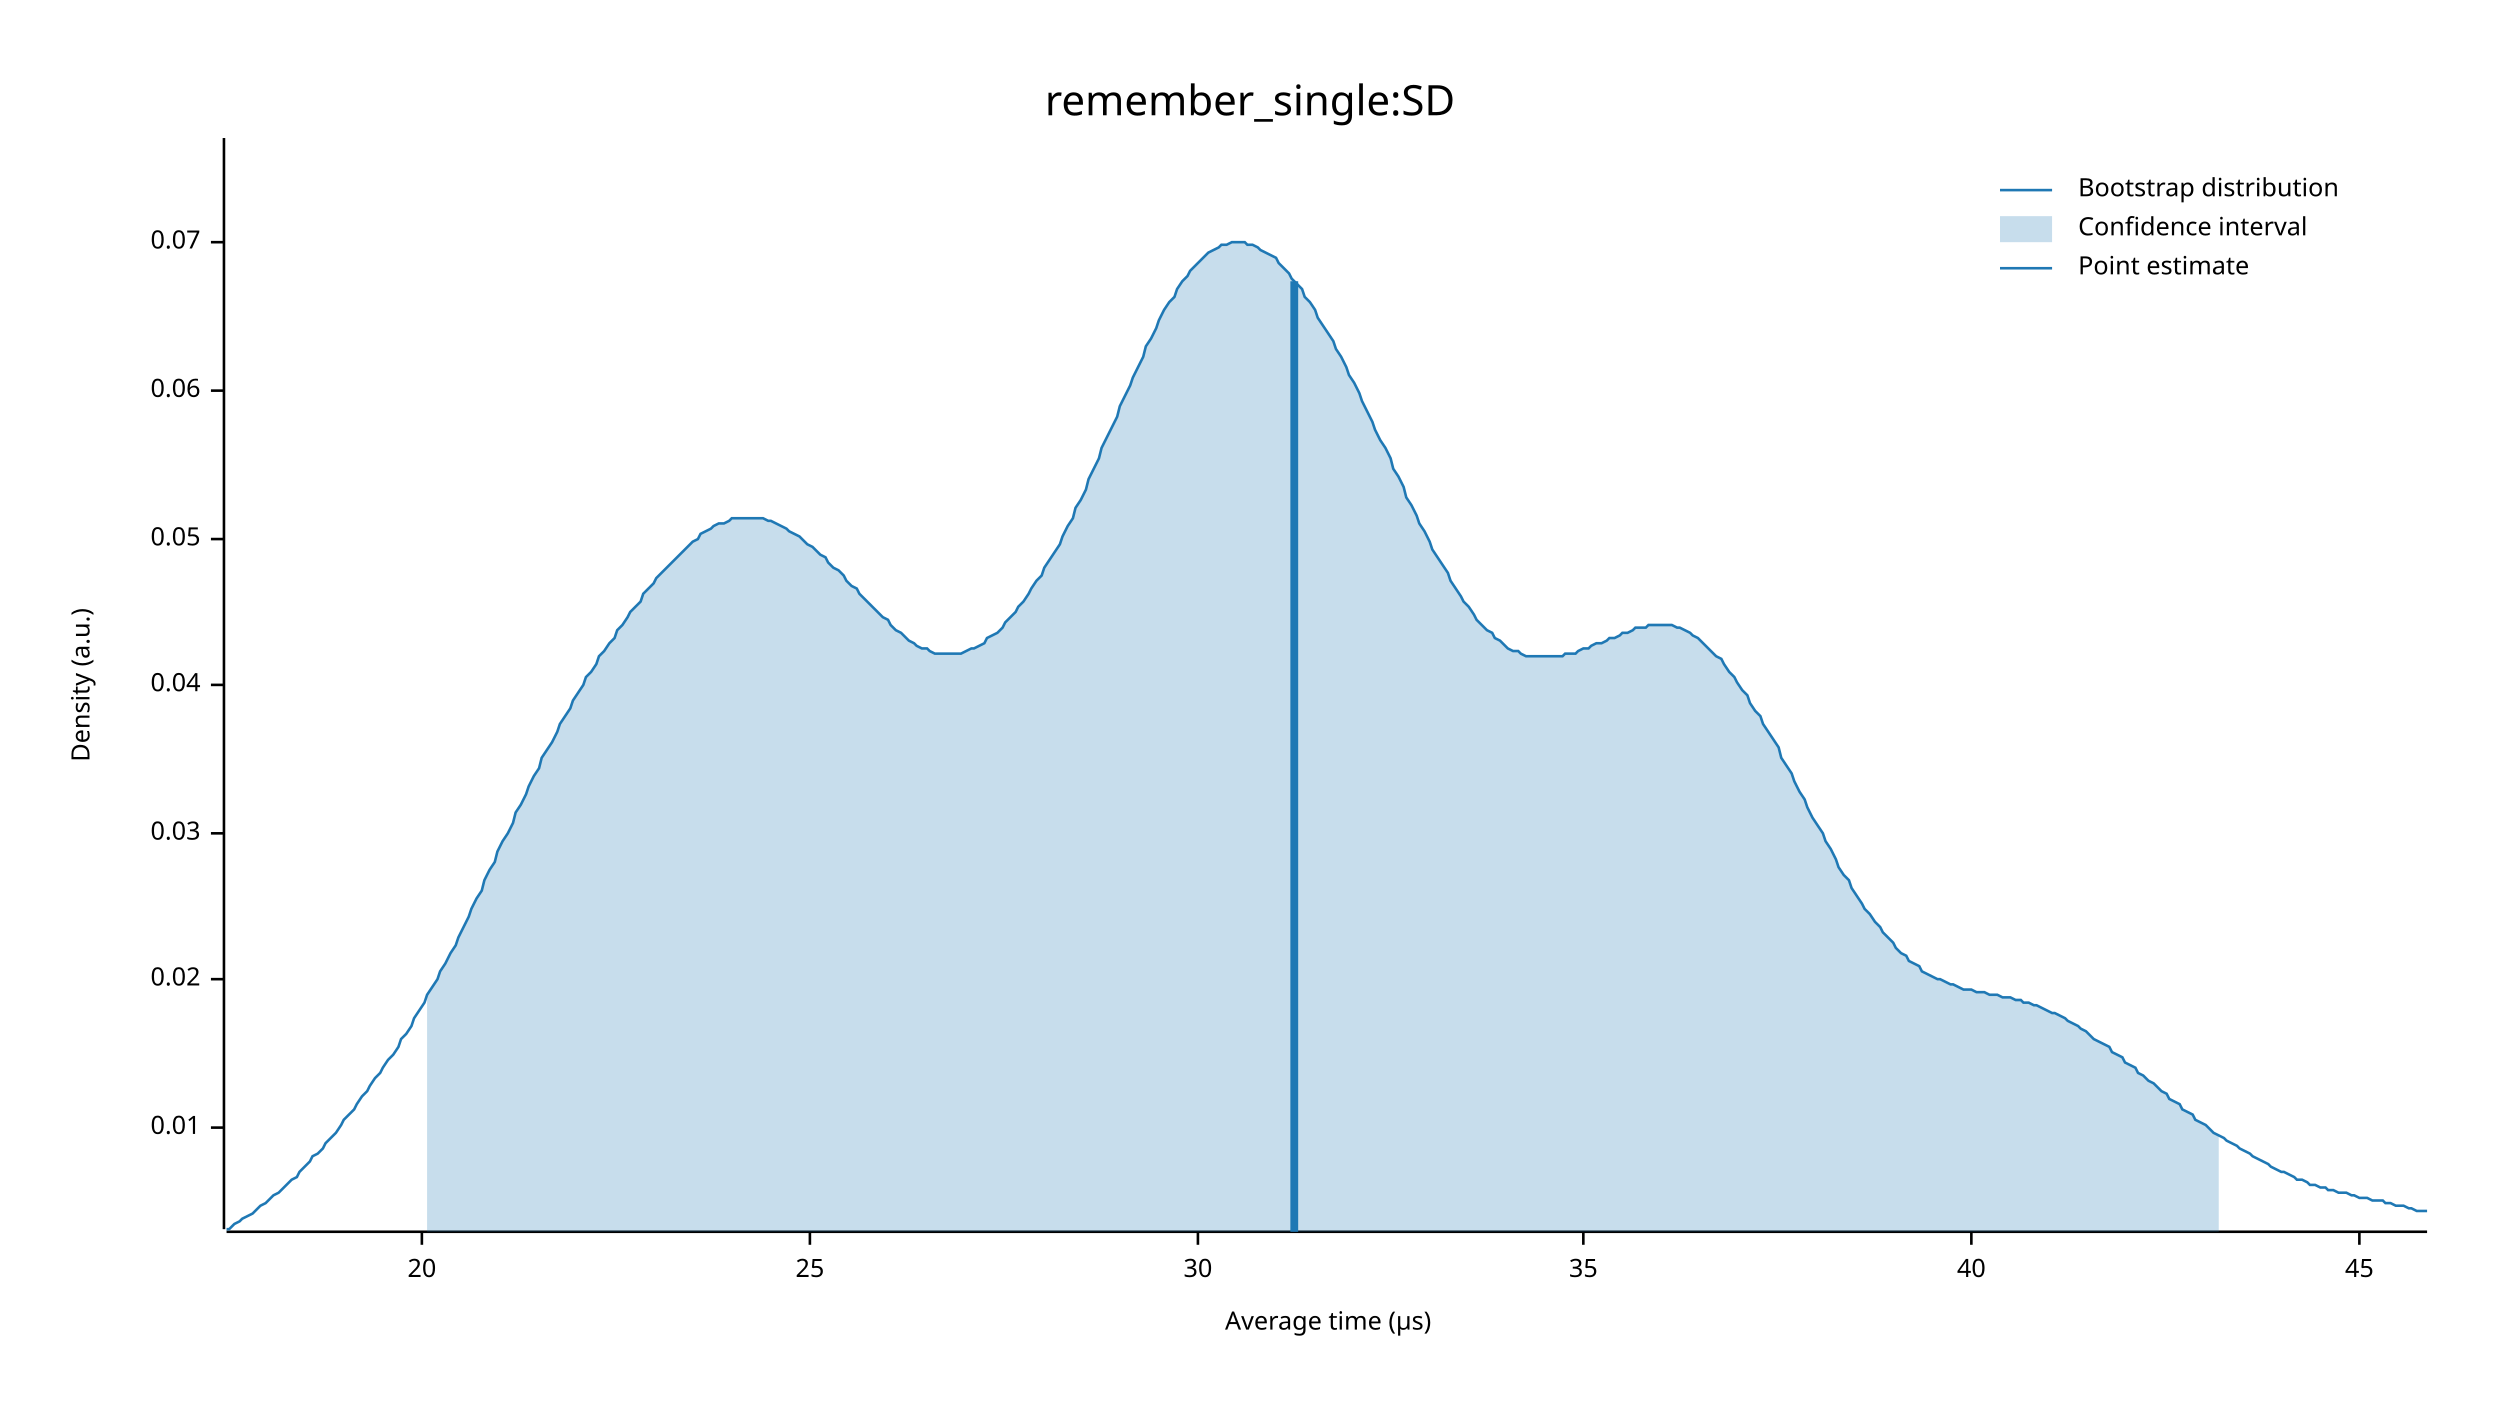
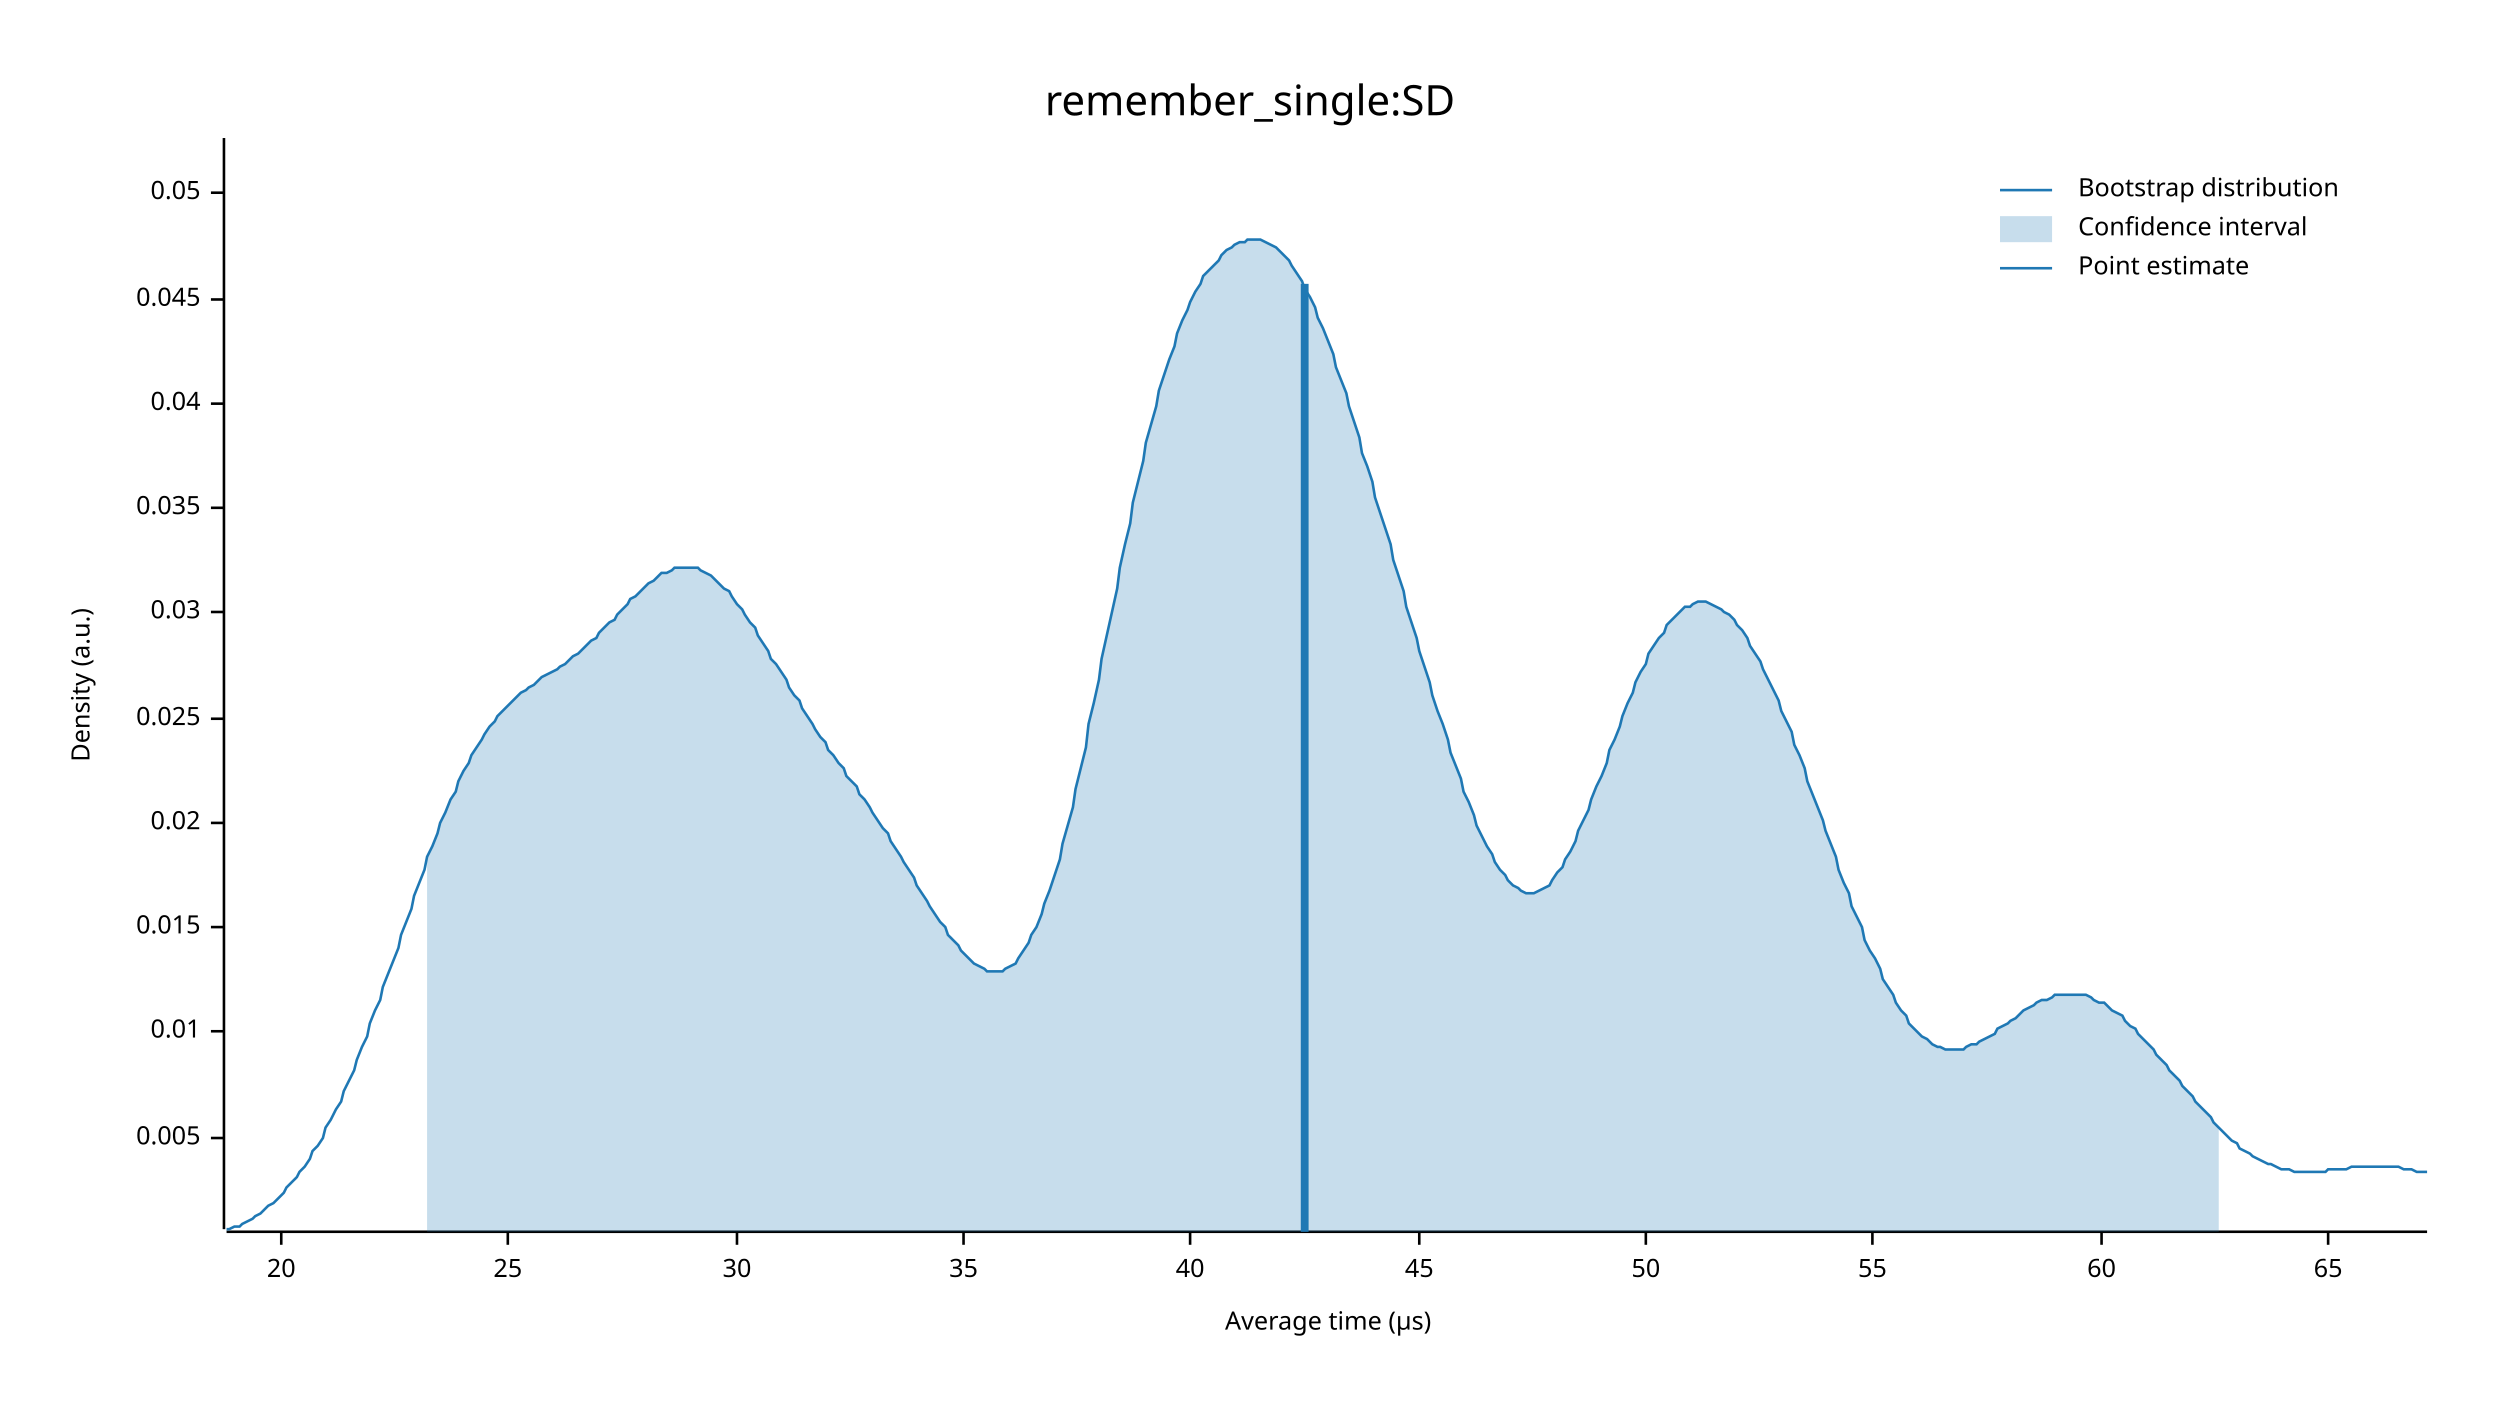
<svg xmlns="http://www.w3.org/2000/svg" width="960" height="540" viewBox="0 0 960 540">
  <text x="480" y="32" dy="0.76em" text-anchor="middle" font-family="sans-serif" font-size="16.129" opacity="1" fill="#000000">
remember_single:SD
</text>
  <text x="27" y="263" dy="0.76em" text-anchor="middle" font-family="sans-serif" font-size="9.677" opacity="1" fill="#000000" transform="rotate(270, 27, 263)">
Density (a.u.)
</text>
  <text x="510" y="513" dy="-0.5ex" text-anchor="middle" font-family="sans-serif" font-size="9.677" opacity="1" fill="#000000">
Average time (µs)
</text>
  <polyline fill="none" opacity="1" stroke="#000000" stroke-width="1" points="86,53 86,472 " />
-   <text x="77" y="433" dy="0.5ex" text-anchor="end" font-family="sans-serif" font-size="9.677" opacity="1" fill="#000000">
+   <text x="77" y="437" dy="0.5ex" text-anchor="end" font-family="sans-serif" font-size="9.677" opacity="1" fill="#000000">
+ 0.005
+ </text>
+   <polyline fill="none" opacity="1" stroke="#000000" stroke-width="1" points="81,437 86,437 " />
+   <text x="77" y="396" dy="0.5ex" text-anchor="end" font-family="sans-serif" font-size="9.677" opacity="1" fill="#000000">
0.01
</text>
-   <polyline fill="none" opacity="1" stroke="#000000" stroke-width="1" points="81,433 86,433 " />
-   <text x="77" y="376" dy="0.5ex" text-anchor="end" font-family="sans-serif" font-size="9.677" opacity="1" fill="#000000">
+   <polyline fill="none" opacity="1" stroke="#000000" stroke-width="1" points="81,396 86,396 " />
+   <text x="77" y="356" dy="0.5ex" text-anchor="end" font-family="sans-serif" font-size="9.677" opacity="1" fill="#000000">
+ 0.015
+ </text>
+   <polyline fill="none" opacity="1" stroke="#000000" stroke-width="1" points="81,356 86,356 " />
+   <text x="77" y="316" dy="0.5ex" text-anchor="end" font-family="sans-serif" font-size="9.677" opacity="1" fill="#000000">
0.02
</text>
-   <polyline fill="none" opacity="1" stroke="#000000" stroke-width="1" points="81,376 86,376 " />
-   <text x="77" y="320" dy="0.5ex" text-anchor="end" font-family="sans-serif" font-size="9.677" opacity="1" fill="#000000">
+   <polyline fill="none" opacity="1" stroke="#000000" stroke-width="1" points="81,316 86,316 " />
+   <text x="77" y="276" dy="0.5ex" text-anchor="end" font-family="sans-serif" font-size="9.677" opacity="1" fill="#000000">
+ 0.025
+ </text>
+   <polyline fill="none" opacity="1" stroke="#000000" stroke-width="1" points="81,276 86,276 " />
+   <text x="77" y="235" dy="0.5ex" text-anchor="end" font-family="sans-serif" font-size="9.677" opacity="1" fill="#000000">
0.03
</text>
-   <polyline fill="none" opacity="1" stroke="#000000" stroke-width="1" points="81,320 86,320 " />
-   <text x="77" y="263" dy="0.5ex" text-anchor="end" font-family="sans-serif" font-size="9.677" opacity="1" fill="#000000">
+   <polyline fill="none" opacity="1" stroke="#000000" stroke-width="1" points="81,235 86,235 " />
+   <text x="77" y="195" dy="0.5ex" text-anchor="end" font-family="sans-serif" font-size="9.677" opacity="1" fill="#000000">
+ 0.035
+ </text>
+   <polyline fill="none" opacity="1" stroke="#000000" stroke-width="1" points="81,195 86,195 " />
+   <text x="77" y="155" dy="0.5ex" text-anchor="end" font-family="sans-serif" font-size="9.677" opacity="1" fill="#000000">
0.04
</text>
-   <polyline fill="none" opacity="1" stroke="#000000" stroke-width="1" points="81,263 86,263 " />
-   <text x="77" y="207" dy="0.5ex" text-anchor="end" font-family="sans-serif" font-size="9.677" opacity="1" fill="#000000">
+   <polyline fill="none" opacity="1" stroke="#000000" stroke-width="1" points="81,155 86,155 " />
+   <text x="77" y="115" dy="0.5ex" text-anchor="end" font-family="sans-serif" font-size="9.677" opacity="1" fill="#000000">
+ 0.045
+ </text>
+   <polyline fill="none" opacity="1" stroke="#000000" stroke-width="1" points="81,115 86,115 " />
+   <text x="77" y="74" dy="0.5ex" text-anchor="end" font-family="sans-serif" font-size="9.677" opacity="1" fill="#000000">
0.05
</text>
-   <polyline fill="none" opacity="1" stroke="#000000" stroke-width="1" points="81,207 86,207 " />
-   <text x="77" y="150" dy="0.5ex" text-anchor="end" font-family="sans-serif" font-size="9.677" opacity="1" fill="#000000">
- 0.06
- </text>
-   <polyline fill="none" opacity="1" stroke="#000000" stroke-width="1" points="81,150 86,150 " />
-   <text x="77" y="93" dy="0.5ex" text-anchor="end" font-family="sans-serif" font-size="9.677" opacity="1" fill="#000000">
- 0.07
- </text>
-   <polyline fill="none" opacity="1" stroke="#000000" stroke-width="1" points="81,93 86,93 " />
+   <polyline fill="none" opacity="1" stroke="#000000" stroke-width="1" points="81,74 86,74 " />
  <polyline fill="none" opacity="1" stroke="#000000" stroke-width="1" points="87,473 932,473 " />
-   <text x="162" y="483" dy="0.76em" text-anchor="middle" font-family="sans-serif" font-size="9.677" opacity="1" fill="#000000">
+   <text x="108" y="483" dy="0.76em" text-anchor="middle" font-family="sans-serif" font-size="9.677" opacity="1" fill="#000000">
20
</text>
-   <polyline fill="none" opacity="1" stroke="#000000" stroke-width="1" points="162,473 162,478 " />
-   <text x="311" y="483" dy="0.76em" text-anchor="middle" font-family="sans-serif" font-size="9.677" opacity="1" fill="#000000">
+   <polyline fill="none" opacity="1" stroke="#000000" stroke-width="1" points="108,473 108,478 " />
+   <text x="195" y="483" dy="0.76em" text-anchor="middle" font-family="sans-serif" font-size="9.677" opacity="1" fill="#000000">
25
</text>
-   <polyline fill="none" opacity="1" stroke="#000000" stroke-width="1" points="311,473 311,478 " />
-   <text x="460" y="483" dy="0.76em" text-anchor="middle" font-family="sans-serif" font-size="9.677" opacity="1" fill="#000000">
+   <polyline fill="none" opacity="1" stroke="#000000" stroke-width="1" points="195,473 195,478 " />
+   <text x="283" y="483" dy="0.76em" text-anchor="middle" font-family="sans-serif" font-size="9.677" opacity="1" fill="#000000">
30
</text>
-   <polyline fill="none" opacity="1" stroke="#000000" stroke-width="1" points="460,473 460,478 " />
-   <text x="608" y="483" dy="0.76em" text-anchor="middle" font-family="sans-serif" font-size="9.677" opacity="1" fill="#000000">
+   <polyline fill="none" opacity="1" stroke="#000000" stroke-width="1" points="283,473 283,478 " />
+   <text x="370" y="483" dy="0.76em" text-anchor="middle" font-family="sans-serif" font-size="9.677" opacity="1" fill="#000000">
35
</text>
-   <polyline fill="none" opacity="1" stroke="#000000" stroke-width="1" points="608,473 608,478 " />
-   <text x="757" y="483" dy="0.76em" text-anchor="middle" font-family="sans-serif" font-size="9.677" opacity="1" fill="#000000">
+   <polyline fill="none" opacity="1" stroke="#000000" stroke-width="1" points="370,473 370,478 " />
+   <text x="457" y="483" dy="0.76em" text-anchor="middle" font-family="sans-serif" font-size="9.677" opacity="1" fill="#000000">
40
</text>
-   <polyline fill="none" opacity="1" stroke="#000000" stroke-width="1" points="757,473 757,478 " />
-   <text x="906" y="483" dy="0.76em" text-anchor="middle" font-family="sans-serif" font-size="9.677" opacity="1" fill="#000000">
+   <polyline fill="none" opacity="1" stroke="#000000" stroke-width="1" points="457,473 457,478 " />
+   <text x="545" y="483" dy="0.76em" text-anchor="middle" font-family="sans-serif" font-size="9.677" opacity="1" fill="#000000">
45
</text>
-   <polyline fill="none" opacity="1" stroke="#000000" stroke-width="1" points="906,473 906,478 " />
-   <polyline fill="none" opacity="1" stroke="#1F78B4" stroke-width="1" points="87,472 88,472 90,470 92,469 93,468 95,467 97,466 98,465 100,463 102,462 103,461 105,459 107,458 109,456 110,455 112,453 114,452 115,450 117,448 119,446 120,444 122,443 124,441 125,439 127,437 129,435 131,432 132,430 134,428 136,426 137,424 139,421 141,419 142,417 144,414 146,412 147,410 149,407 151,405 153,402 154,399 156,397 158,394 159,391 161,388 163,385 164,382 166,379 168,376 169,373 171,370 173,366 175,363 176,360 178,356 180,352 181,349 183,345 185,342 186,338 188,334 190,331 191,327 193,323 195,320 197,316 198,312 200,309 202,305 203,302 205,298 207,295 208,291 210,288 212,285 214,281 215,278 217,275 219,272 220,269 222,266 224,263 225,260 227,258 229,255 230,252 232,250 234,247 236,245 237,242 239,240 241,237 242,235 244,233 246,231 247,228 249,226 251,224 252,222 254,220 256,218 258,216 259,215 261,213 263,211 264,210 266,208 268,207 269,205 271,204 273,203 274,202 276,201 278,201 280,200 281,199 283,199 285,199 286,199 288,199 290,199 291,199 293,199 295,200 296,200 298,201 300,202 302,203 303,204 305,205 307,206 308,207 310,209 312,210 313,211 315,213 317,214 318,216 320,218 322,219 324,221 325,223 327,225 329,226 330,228 332,230 334,232 335,233 337,235 339,237 341,238 342,240 344,242 346,243 347,244 349,246 351,247 352,248 354,249 356,249 357,250 359,251 361,251 363,251 364,251 366,251 368,251 369,251 371,250 373,249 374,249 376,248 378,247 379,245 381,244 383,243 385,241 386,239 388,237 390,235 391,233 393,231 395,228 396,226 398,223 400,221 401,218 403,215 405,212 407,209 408,206 410,202 412,199 413,195 415,192 417,188 418,184 420,180 422,176 423,172 425,168 427,164 429,160 430,156 432,152 434,148 435,145 437,141 439,137 440,133 442,130 444,126 445,123 447,119 449,116 451,114 452,111 454,108 456,106 457,104 459,102 461,100 462,99 464,97 466,96 468,95 469,94 471,94 473,93 474,93 476,93 478,93 479,94 481,94 483,95 484,96 486,97 488,98 490,99 491,101 493,103 495,105 496,107 498,109 500,111 501,114 503,116 505,119 506,122 508,125 510,128 512,131 513,134 515,137 517,141 518,144 520,147 522,151 523,154 525,158 527,162 528,165 530,169 532,172 534,176 535,180 537,183 539,187 540,191 542,194 544,198 545,201 547,204 549,208 550,211 552,214 554,217 556,220 557,223 559,226 561,229 562,231 564,233 566,236 567,238 569,240 571,242 573,243 574,245 576,246 578,248 579,249 581,250 583,250 584,251 586,252 588,252 589,252 591,252 593,252 595,252 596,252 598,252 600,252 601,251 603,251 605,251 606,250 608,249 610,249 611,248 613,247 615,247 617,246 618,245 620,245 622,244 623,243 625,243 627,242 628,241 630,241 632,241 633,240 635,240 637,240 639,240 640,240 642,240 644,241 645,241 647,242 649,243 650,244 652,245 654,247 655,248 657,250 659,252 661,253 662,255 664,258 666,260 667,262 669,265 671,267 672,270 674,273 676,275 677,278 679,281 681,284 683,287 684,291 686,294 688,297 689,300 691,304 693,307 694,310 696,314 698,317 700,320 701,323 703,326 705,330 706,333 708,336 710,338 711,341 713,344 715,347 716,349 718,351 720,354 722,356 723,358 725,360 727,362 728,364 730,366 732,367 733,369 735,370 737,371 738,373 740,374 742,375 744,376 745,376 747,377 749,378 750,378 752,379 754,380 755,380 757,380 759,381 760,381 762,381 764,382 766,382 767,382 769,383 771,383 772,383 774,384 776,384 777,385 779,385 781,386 782,386 784,387 786,388 788,389 789,389 791,390 793,391 794,392 796,393 798,394 799,395 801,396 803,398 804,399 806,400 808,401 810,402 811,404 813,405 815,406 816,408 818,409 820,410 821,412 823,413 825,415 827,416 828,417 830,419 832,420 833,422 835,423 837,424 838,426 840,427 842,428 843,430 845,431 847,432 849,434 850,435 852,436 854,437 855,438 857,439 859,440 860,441 862,442 864,443 865,444 867,445 869,446 871,447 872,448 874,449 876,450 877,450 879,451 881,452 882,453 884,453 886,454 887,455 889,455 891,456 893,456 894,457 896,457 898,458 899,458 901,458 903,459 904,459 906,460 908,460 909,460 911,461 913,461 915,461 916,462 918,462 920,463 921,463 923,463 925,464 926,464 928,465 930,465 932,465 " />
-   <polygon opacity="0.25" fill="#1F78B4" points="164,382 166,379 168,376 169,373 171,370 173,366 175,363 176,360 178,356 180,352 181,349 183,345 185,342 186,338 188,334 190,331 191,327 193,323 195,320 197,316 198,312 200,309 202,305 203,302 205,298 207,295 208,291 210,288 212,285 214,281 215,278 217,275 219,272 220,269 222,266 224,263 225,260 227,258 229,255 230,252 232,250 234,247 236,245 237,242 239,240 241,237 242,235 244,233 246,231 247,228 249,226 251,224 252,222 254,220 256,218 258,216 259,215 261,213 263,211 264,210 266,208 268,207 269,205 271,204 273,203 274,202 276,201 278,201 280,200 281,199 283,199 285,199 286,199 288,199 290,199 291,199 293,199 295,200 296,200 298,201 300,202 302,203 303,204 305,205 307,206 308,207 310,209 312,210 313,211 315,213 317,214 318,216 320,218 322,219 324,221 325,223 327,225 329,226 330,228 332,230 334,232 335,233 337,235 339,237 341,238 342,240 344,242 346,243 347,244 349,246 351,247 352,248 354,249 356,249 357,250 359,251 361,251 363,251 364,251 366,251 368,251 369,251 371,250 373,249 374,249 376,248 378,247 379,245 381,244 383,243 385,241 386,239 388,237 390,235 391,233 393,231 395,228 396,226 398,223 400,221 401,218 403,215 405,212 407,209 408,206 410,202 412,199 413,195 415,192 417,188 418,184 420,180 422,176 423,172 425,168 427,164 429,160 430,156 432,152 434,148 435,145 437,141 439,137 440,133 442,130 444,126 445,123 447,119 449,116 451,114 452,111 454,108 456,106 457,104 459,102 461,100 462,99 464,97 466,96 468,95 469,94 471,94 473,93 474,93 476,93 478,93 479,94 481,94 483,95 484,96 486,97 488,98 490,99 491,101 493,103 495,105 496,107 498,109 500,111 501,114 503,116 505,119 506,122 508,125 510,128 512,131 513,134 515,137 517,141 518,144 520,147 522,151 523,154 525,158 527,162 528,165 530,169 532,172 534,176 535,180 537,183 539,187 540,191 542,194 544,198 545,201 547,204 549,208 550,211 552,214 554,217 556,220 557,223 559,226 561,229 562,231 564,233 566,236 567,238 569,240 571,242 573,243 574,245 576,246 578,248 579,249 581,250 583,250 584,251 586,252 588,252 589,252 591,252 593,252 595,252 596,252 598,252 600,252 601,251 603,251 605,251 606,250 608,249 610,249 611,248 613,247 615,247 617,246 618,245 620,245 622,244 623,243 625,243 627,242 628,241 630,241 632,241 633,240 635,240 637,240 639,240 640,240 642,240 644,241 645,241 647,242 649,243 650,244 652,245 654,247 655,248 657,250 659,252 661,253 662,255 664,258 666,260 667,262 669,265 671,267 672,270 674,273 676,275 677,278 679,281 681,284 683,287 684,291 686,294 688,297 689,300 691,304 693,307 694,310 696,314 698,317 700,320 701,323 703,326 705,330 706,333 708,336 710,338 711,341 713,344 715,347 716,349 718,351 720,354 722,356 723,358 725,360 727,362 728,364 730,366 732,367 733,369 735,370 737,371 738,373 740,374 742,375 744,376 745,376 747,377 749,378 750,378 752,379 754,380 755,380 757,380 759,381 760,381 762,381 764,382 766,382 767,382 769,383 771,383 772,383 774,384 776,384 777,385 779,385 781,386 782,386 784,387 786,388 788,389 789,389 791,390 793,391 794,392 796,393 798,394 799,395 801,396 803,398 804,399 806,400 808,401 810,402 811,404 813,405 815,406 816,408 818,409 820,410 821,412 823,413 825,415 827,416 828,417 830,419 832,420 833,422 835,423 837,424 838,426 840,427 842,428 843,430 845,431 847,432 849,434 850,435 852,436 852,473 164,473 " />
-   <polyline fill="none" opacity="1" stroke="#1F78B4" stroke-width="3" points="497,473 497,108 " />
+   <polyline fill="none" opacity="1" stroke="#000000" stroke-width="1" points="545,473 545,478 " />
+   <text x="632" y="483" dy="0.76em" text-anchor="middle" font-family="sans-serif" font-size="9.677" opacity="1" fill="#000000">
+ 50
+ </text>
+   <polyline fill="none" opacity="1" stroke="#000000" stroke-width="1" points="632,473 632,478 " />
+   <text x="719" y="483" dy="0.76em" text-anchor="middle" font-family="sans-serif" font-size="9.677" opacity="1" fill="#000000">
+ 55
+ </text>
+   <polyline fill="none" opacity="1" stroke="#000000" stroke-width="1" points="719,473 719,478 " />
+   <text x="807" y="483" dy="0.76em" text-anchor="middle" font-family="sans-serif" font-size="9.677" opacity="1" fill="#000000">
+ 60
+ </text>
+   <polyline fill="none" opacity="1" stroke="#000000" stroke-width="1" points="807,473 807,478 " />
+   <text x="894" y="483" dy="0.76em" text-anchor="middle" font-family="sans-serif" font-size="9.677" opacity="1" fill="#000000">
+ 65
+ </text>
+   <polyline fill="none" opacity="1" stroke="#000000" stroke-width="1" points="894,473 894,478 " />
+   <polyline fill="none" opacity="1" stroke="#1F78B4" stroke-width="1" points="87,472 88,472 90,471 92,471 93,470 95,469 97,468 98,467 100,466 102,464 103,463 105,462 107,460 109,458 110,456 112,454 114,452 115,450 117,448 119,445 120,442 122,440 124,437 125,433 127,430 129,426 131,423 132,419 134,415 136,411 137,407 139,402 141,398 142,393 144,388 146,384 147,379 149,374 151,369 153,364 154,359 156,354 158,349 159,344 161,339 163,334 164,329 166,325 168,320 169,316 171,312 173,307 175,304 176,300 178,296 180,293 181,290 183,287 185,284 186,282 188,279 190,277 191,275 193,273 195,271 197,269 198,268 200,266 202,265 203,264 205,263 207,261 208,260 210,259 212,258 214,257 215,256 217,255 219,253 220,252 222,251 224,249 225,248 227,246 229,245 230,243 232,241 234,239 236,238 237,236 239,234 241,232 242,230 244,229 246,227 247,226 249,224 251,223 252,222 254,220 256,220 258,219 259,218 261,218 263,218 264,218 266,218 268,218 269,219 271,220 273,221 274,222 276,224 278,226 280,227 281,229 283,232 285,234 286,236 288,239 290,241 291,244 293,247 295,250 296,253 298,255 300,258 302,261 303,264 305,267 307,269 308,272 310,275 312,278 313,280 315,283 317,285 318,288 320,290 322,293 324,295 325,298 327,300 329,302 330,305 332,307 334,310 335,312 337,315 339,318 341,320 342,323 344,326 346,329 347,331 349,334 351,337 352,340 354,343 356,346 357,348 359,351 361,354 363,356 364,359 366,361 368,363 369,365 371,367 373,369 374,370 376,371 378,372 379,373 381,373 383,373 385,373 386,372 388,371 390,370 391,368 393,365 395,362 396,359 398,356 400,351 401,347 403,342 405,336 407,330 408,324 410,317 412,310 413,303 415,295 417,287 418,278 420,270 422,261 423,253 425,244 427,235 429,226 430,218 432,209 434,201 435,193 437,185 439,177 440,170 442,163 444,156 445,150 447,144 449,138 451,133 452,128 454,123 456,119 457,116 459,112 461,109 462,106 464,104 466,102 468,100 469,98 471,96 473,95 474,94 476,93 478,93 479,92 481,92 483,92 484,92 486,93 488,94 490,95 491,96 493,98 495,100 496,102 498,105 500,108 501,111 503,114 505,118 506,122 508,126 510,131 512,136 513,141 515,146 517,151 518,156 520,162 522,168 523,174 525,179 527,185 528,191 530,197 532,203 534,209 535,215 537,221 539,227 540,233 542,239 544,245 545,250 547,256 549,262 550,267 552,273 554,278 556,284 557,289 559,294 561,299 562,304 564,308 566,313 567,317 569,321 571,325 573,328 574,331 576,334 578,336 579,338 581,340 583,341 584,342 586,343 588,343 589,343 591,342 593,341 595,340 596,338 598,335 600,333 601,330 603,327 605,323 606,319 608,315 610,311 611,307 613,302 615,298 617,293 618,288 620,284 622,279 623,275 625,270 627,266 628,262 630,258 632,255 633,251 635,248 637,245 639,243 640,240 642,238 644,236 645,235 647,233 649,233 650,232 652,231 654,231 655,231 657,232 659,233 661,234 662,235 664,236 666,238 667,240 669,242 671,245 672,248 674,251 676,254 677,257 679,261 681,265 683,269 684,273 686,277 688,281 689,286 691,290 693,295 694,300 696,305 698,310 700,315 701,319 703,324 705,329 706,334 708,339 710,343 711,348 713,352 715,356 716,361 718,365 720,368 722,372 723,376 725,379 727,382 728,385 730,388 732,390 733,393 735,395 737,397 738,398 740,399 742,401 744,402 745,402 747,403 749,403 750,403 752,403 754,403 755,402 757,401 759,401 760,400 762,399 764,398 766,397 767,395 769,394 771,393 772,392 774,391 776,389 777,388 779,387 781,386 782,385 784,384 786,384 788,383 789,382 791,382 793,382 794,382 796,382 798,382 799,382 801,382 803,383 804,384 806,385 808,385 810,387 811,388 813,389 815,390 816,392 818,394 820,395 821,397 823,399 825,401 827,403 828,405 830,407 832,409 833,411 835,413 837,415 838,417 840,419 842,421 843,423 845,425 847,427 849,429 850,431 852,433 854,435 855,436 857,438 859,439 860,441 862,442 864,443 865,444 867,445 869,446 871,447 872,447 874,448 876,449 877,449 879,449 881,450 882,450 884,450 886,450 887,450 889,450 891,450 893,450 894,449 896,449 898,449 899,449 901,449 903,448 904,448 906,448 908,448 909,448 911,448 913,448 915,448 916,448 918,448 920,448 921,448 923,449 925,449 926,449 928,450 930,450 932,450 " />
+   <polygon opacity="0.25" fill="#1F78B4" points="164,329 166,325 168,320 169,316 171,312 173,307 175,304 176,300 178,296 180,293 181,290 183,287 185,284 186,282 188,279 190,277 191,275 193,273 195,271 197,269 198,268 200,266 202,265 203,264 205,263 207,261 208,260 210,259 212,258 214,257 215,256 217,255 219,253 220,252 222,251 224,249 225,248 227,246 229,245 230,243 232,241 234,239 236,238 237,236 239,234 241,232 242,230 244,229 246,227 247,226 249,224 251,223 252,222 254,220 256,220 258,219 259,218 261,218 263,218 264,218 266,218 268,218 269,219 271,220 273,221 274,222 276,224 278,226 280,227 281,229 283,232 285,234 286,236 288,239 290,241 291,244 293,247 295,250 296,253 298,255 300,258 302,261 303,264 305,267 307,269 308,272 310,275 312,278 313,280 315,283 317,285 318,288 320,290 322,293 324,295 325,298 327,300 329,302 330,305 332,307 334,310 335,312 337,315 339,318 341,320 342,323 344,326 346,329 347,331 349,334 351,337 352,340 354,343 356,346 357,348 359,351 361,354 363,356 364,359 366,361 368,363 369,365 371,367 373,369 374,370 376,371 378,372 379,373 381,373 383,373 385,373 386,372 388,371 390,370 391,368 393,365 395,362 396,359 398,356 400,351 401,347 403,342 405,336 407,330 408,324 410,317 412,310 413,303 415,295 417,287 418,278 420,270 422,261 423,253 425,244 427,235 429,226 430,218 432,209 434,201 435,193 437,185 439,177 440,170 442,163 444,156 445,150 447,144 449,138 451,133 452,128 454,123 456,119 457,116 459,112 461,109 462,106 464,104 466,102 468,100 469,98 471,96 473,95 474,94 476,93 478,93 479,92 481,92 483,92 484,92 486,93 488,94 490,95 491,96 493,98 495,100 496,102 498,105 500,108 501,111 503,114 505,118 506,122 508,126 510,131 512,136 513,141 515,146 517,151 518,156 520,162 522,168 523,174 525,179 527,185 528,191 530,197 532,203 534,209 535,215 537,221 539,227 540,233 542,239 544,245 545,250 547,256 549,262 550,267 552,273 554,278 556,284 557,289 559,294 561,299 562,304 564,308 566,313 567,317 569,321 571,325 573,328 574,331 576,334 578,336 579,338 581,340 583,341 584,342 586,343 588,343 589,343 591,342 593,341 595,340 596,338 598,335 600,333 601,330 603,327 605,323 606,319 608,315 610,311 611,307 613,302 615,298 617,293 618,288 620,284 622,279 623,275 625,270 627,266 628,262 630,258 632,255 633,251 635,248 637,245 639,243 640,240 642,238 644,236 645,235 647,233 649,233 650,232 652,231 654,231 655,231 657,232 659,233 661,234 662,235 664,236 666,238 667,240 669,242 671,245 672,248 674,251 676,254 677,257 679,261 681,265 683,269 684,273 686,277 688,281 689,286 691,290 693,295 694,300 696,305 698,310 700,315 701,319 703,324 705,329 706,334 708,339 710,343 711,348 713,352 715,356 716,361 718,365 720,368 722,372 723,376 725,379 727,382 728,385 730,388 732,390 733,393 735,395 737,397 738,398 740,399 742,401 744,402 745,402 747,403 749,403 750,403 752,403 754,403 755,402 757,401 759,401 760,400 762,399 764,398 766,397 767,395 769,394 771,393 772,392 774,391 776,389 777,388 779,387 781,386 782,385 784,384 786,384 788,383 789,382 791,382 793,382 794,382 796,382 798,382 799,382 801,382 803,383 804,384 806,385 808,385 810,387 811,388 813,389 815,390 816,392 818,394 820,395 821,397 823,399 825,401 827,403 828,405 830,407 832,409 833,411 835,413 837,415 838,417 840,419 842,421 843,423 845,425 847,427 849,429 850,431 852,433 852,473 164,473 " />
+   <polyline fill="none" opacity="1" stroke="#1F78B4" stroke-width="3" points="501,473 501,109 " />
  <text x="798" y="68" dy="0.76em" text-anchor="start" font-family="sans-serif" font-size="9.677" opacity="1" fill="#000000">
Bootstrap distribution
</text>
  <text x="798" y="83" dy="0.76em" text-anchor="start" font-family="sans-serif" font-size="9.677" opacity="1" fill="#000000">
Confidence interval
</text>
  <text x="798" y="98" dy="0.76em" text-anchor="start" font-family="sans-serif" font-size="9.677" opacity="1" fill="#000000">
Point estimate
</text>
  <polyline fill="none" opacity="1" stroke="#1F78B4" stroke-width="1" points="768,73 788,73 " />
  <rect x="768" y="83" width="20" height="10" opacity="0.25" fill="#1F78B4" stroke="none" />
  <polyline fill="none" opacity="1" stroke="#1F78B4" stroke-width="1" points="768,103 788,103 " />
</svg>
